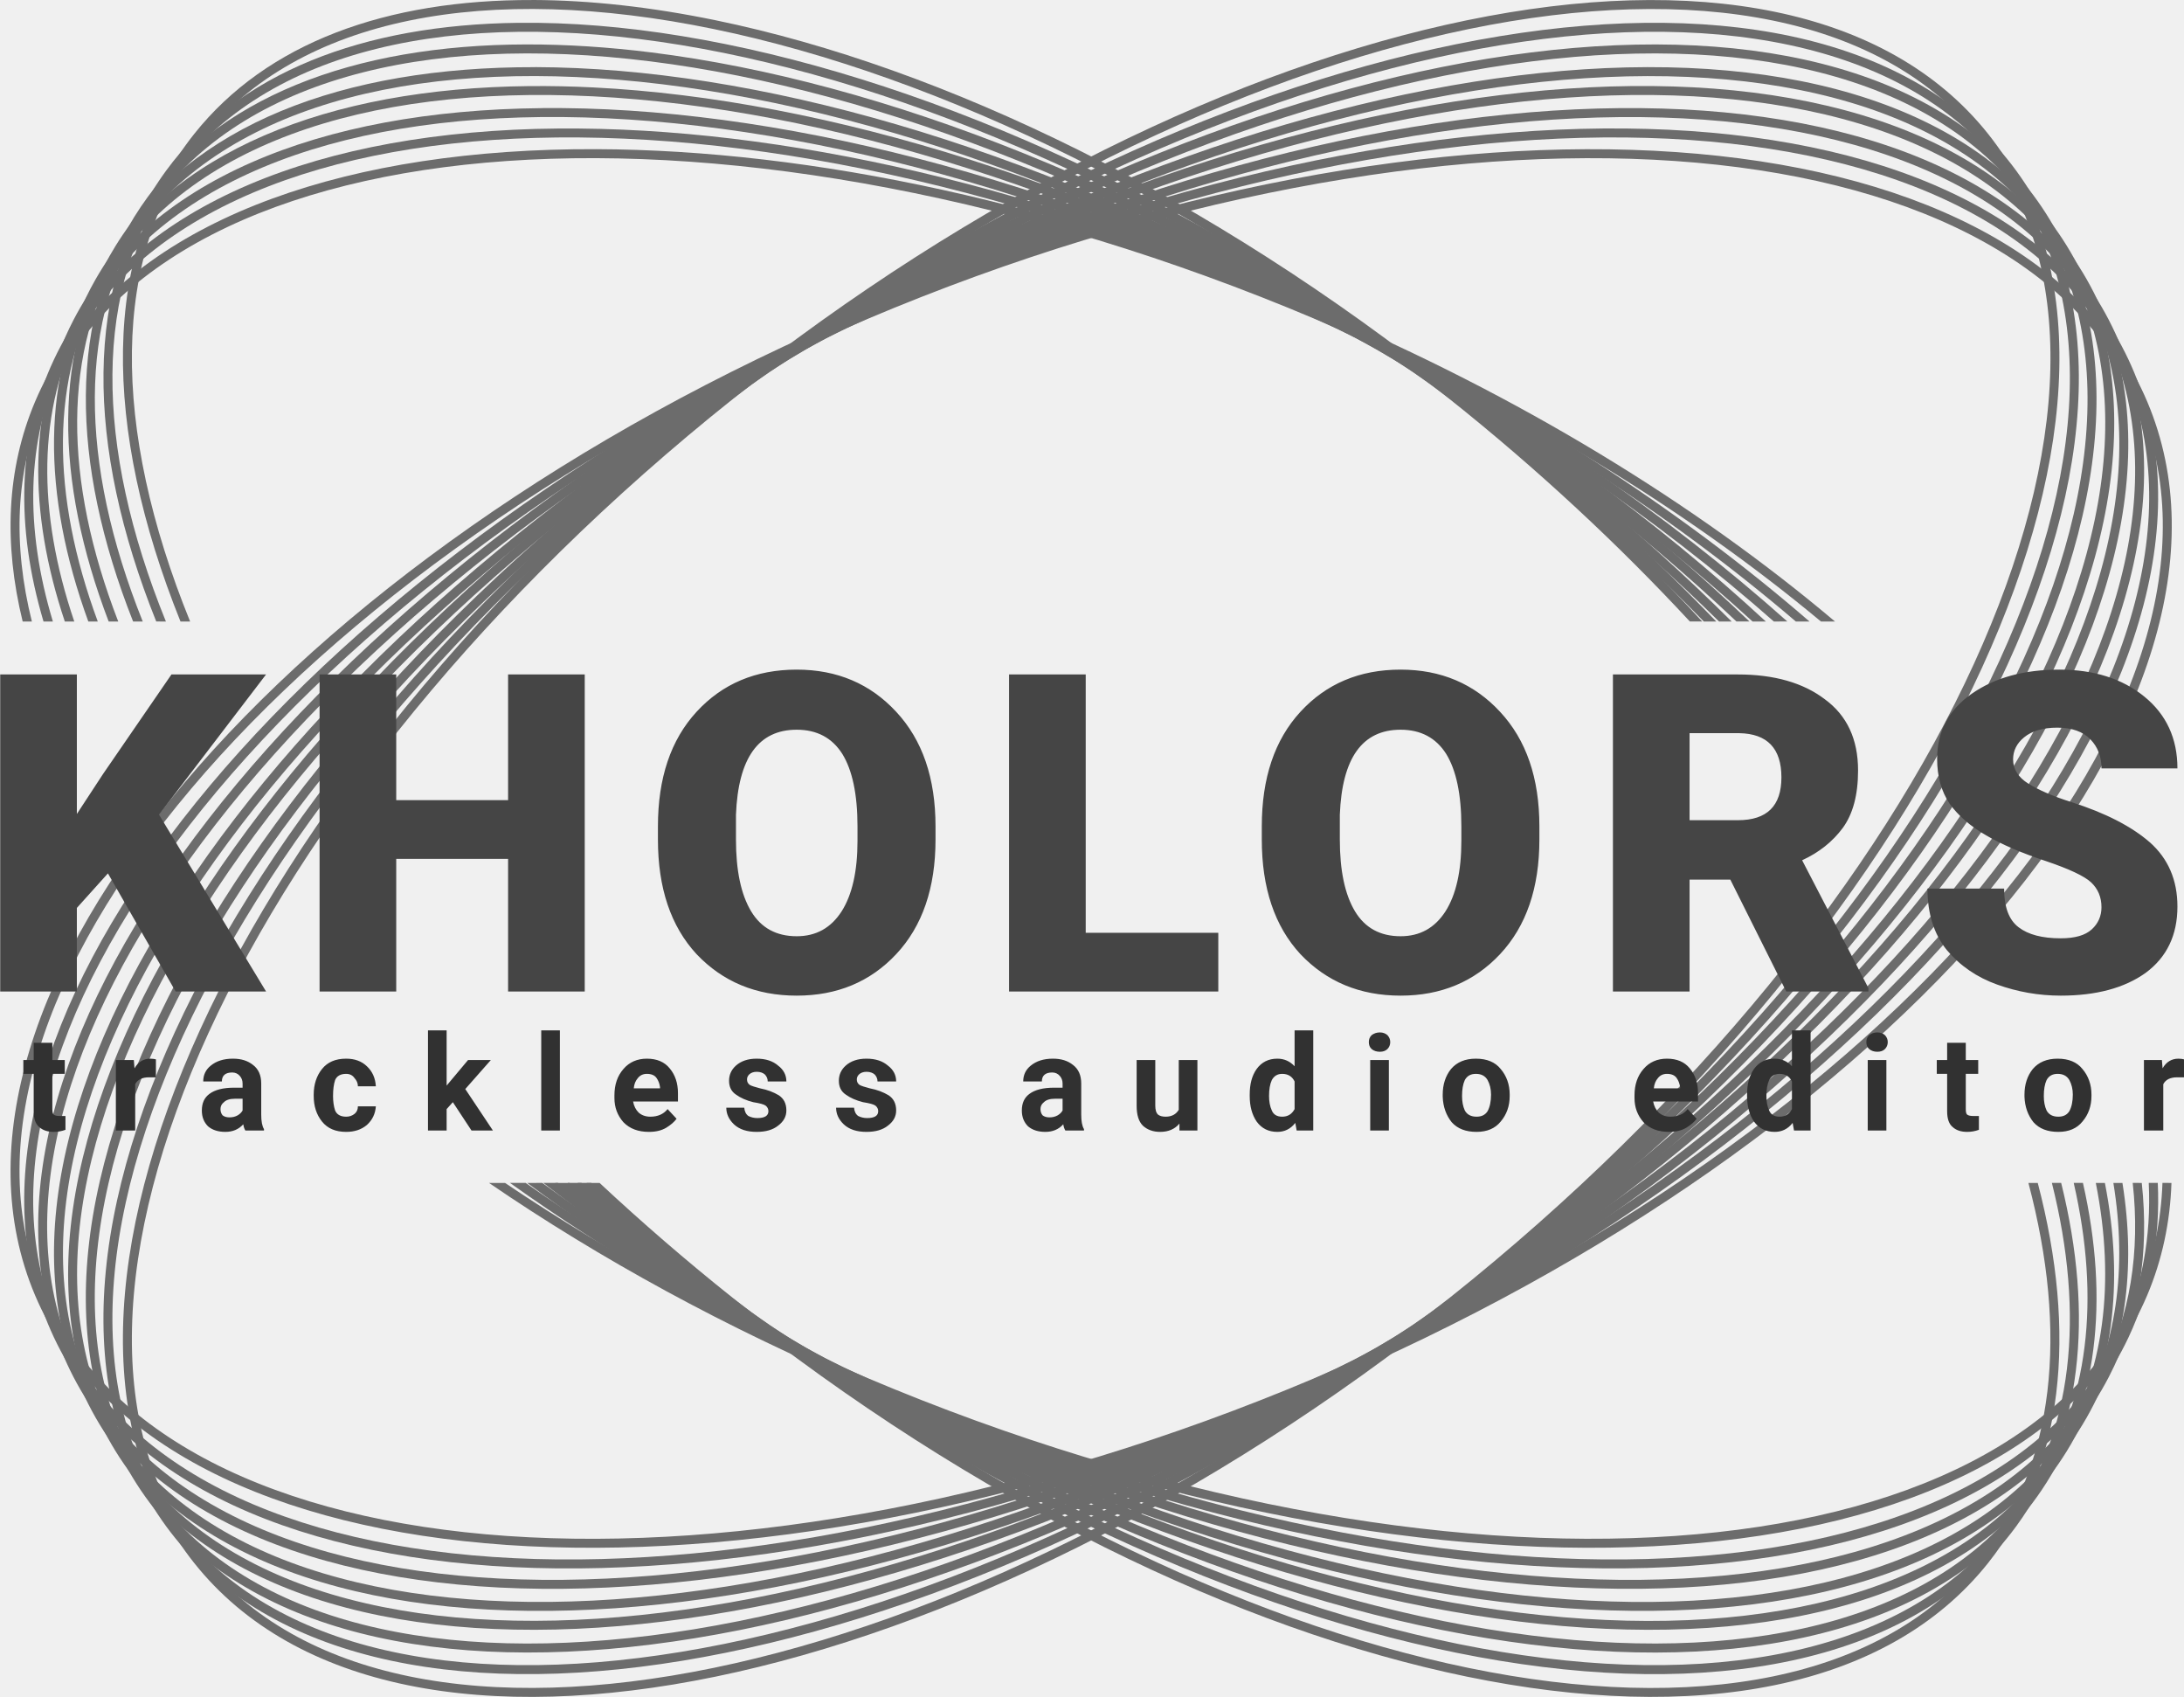
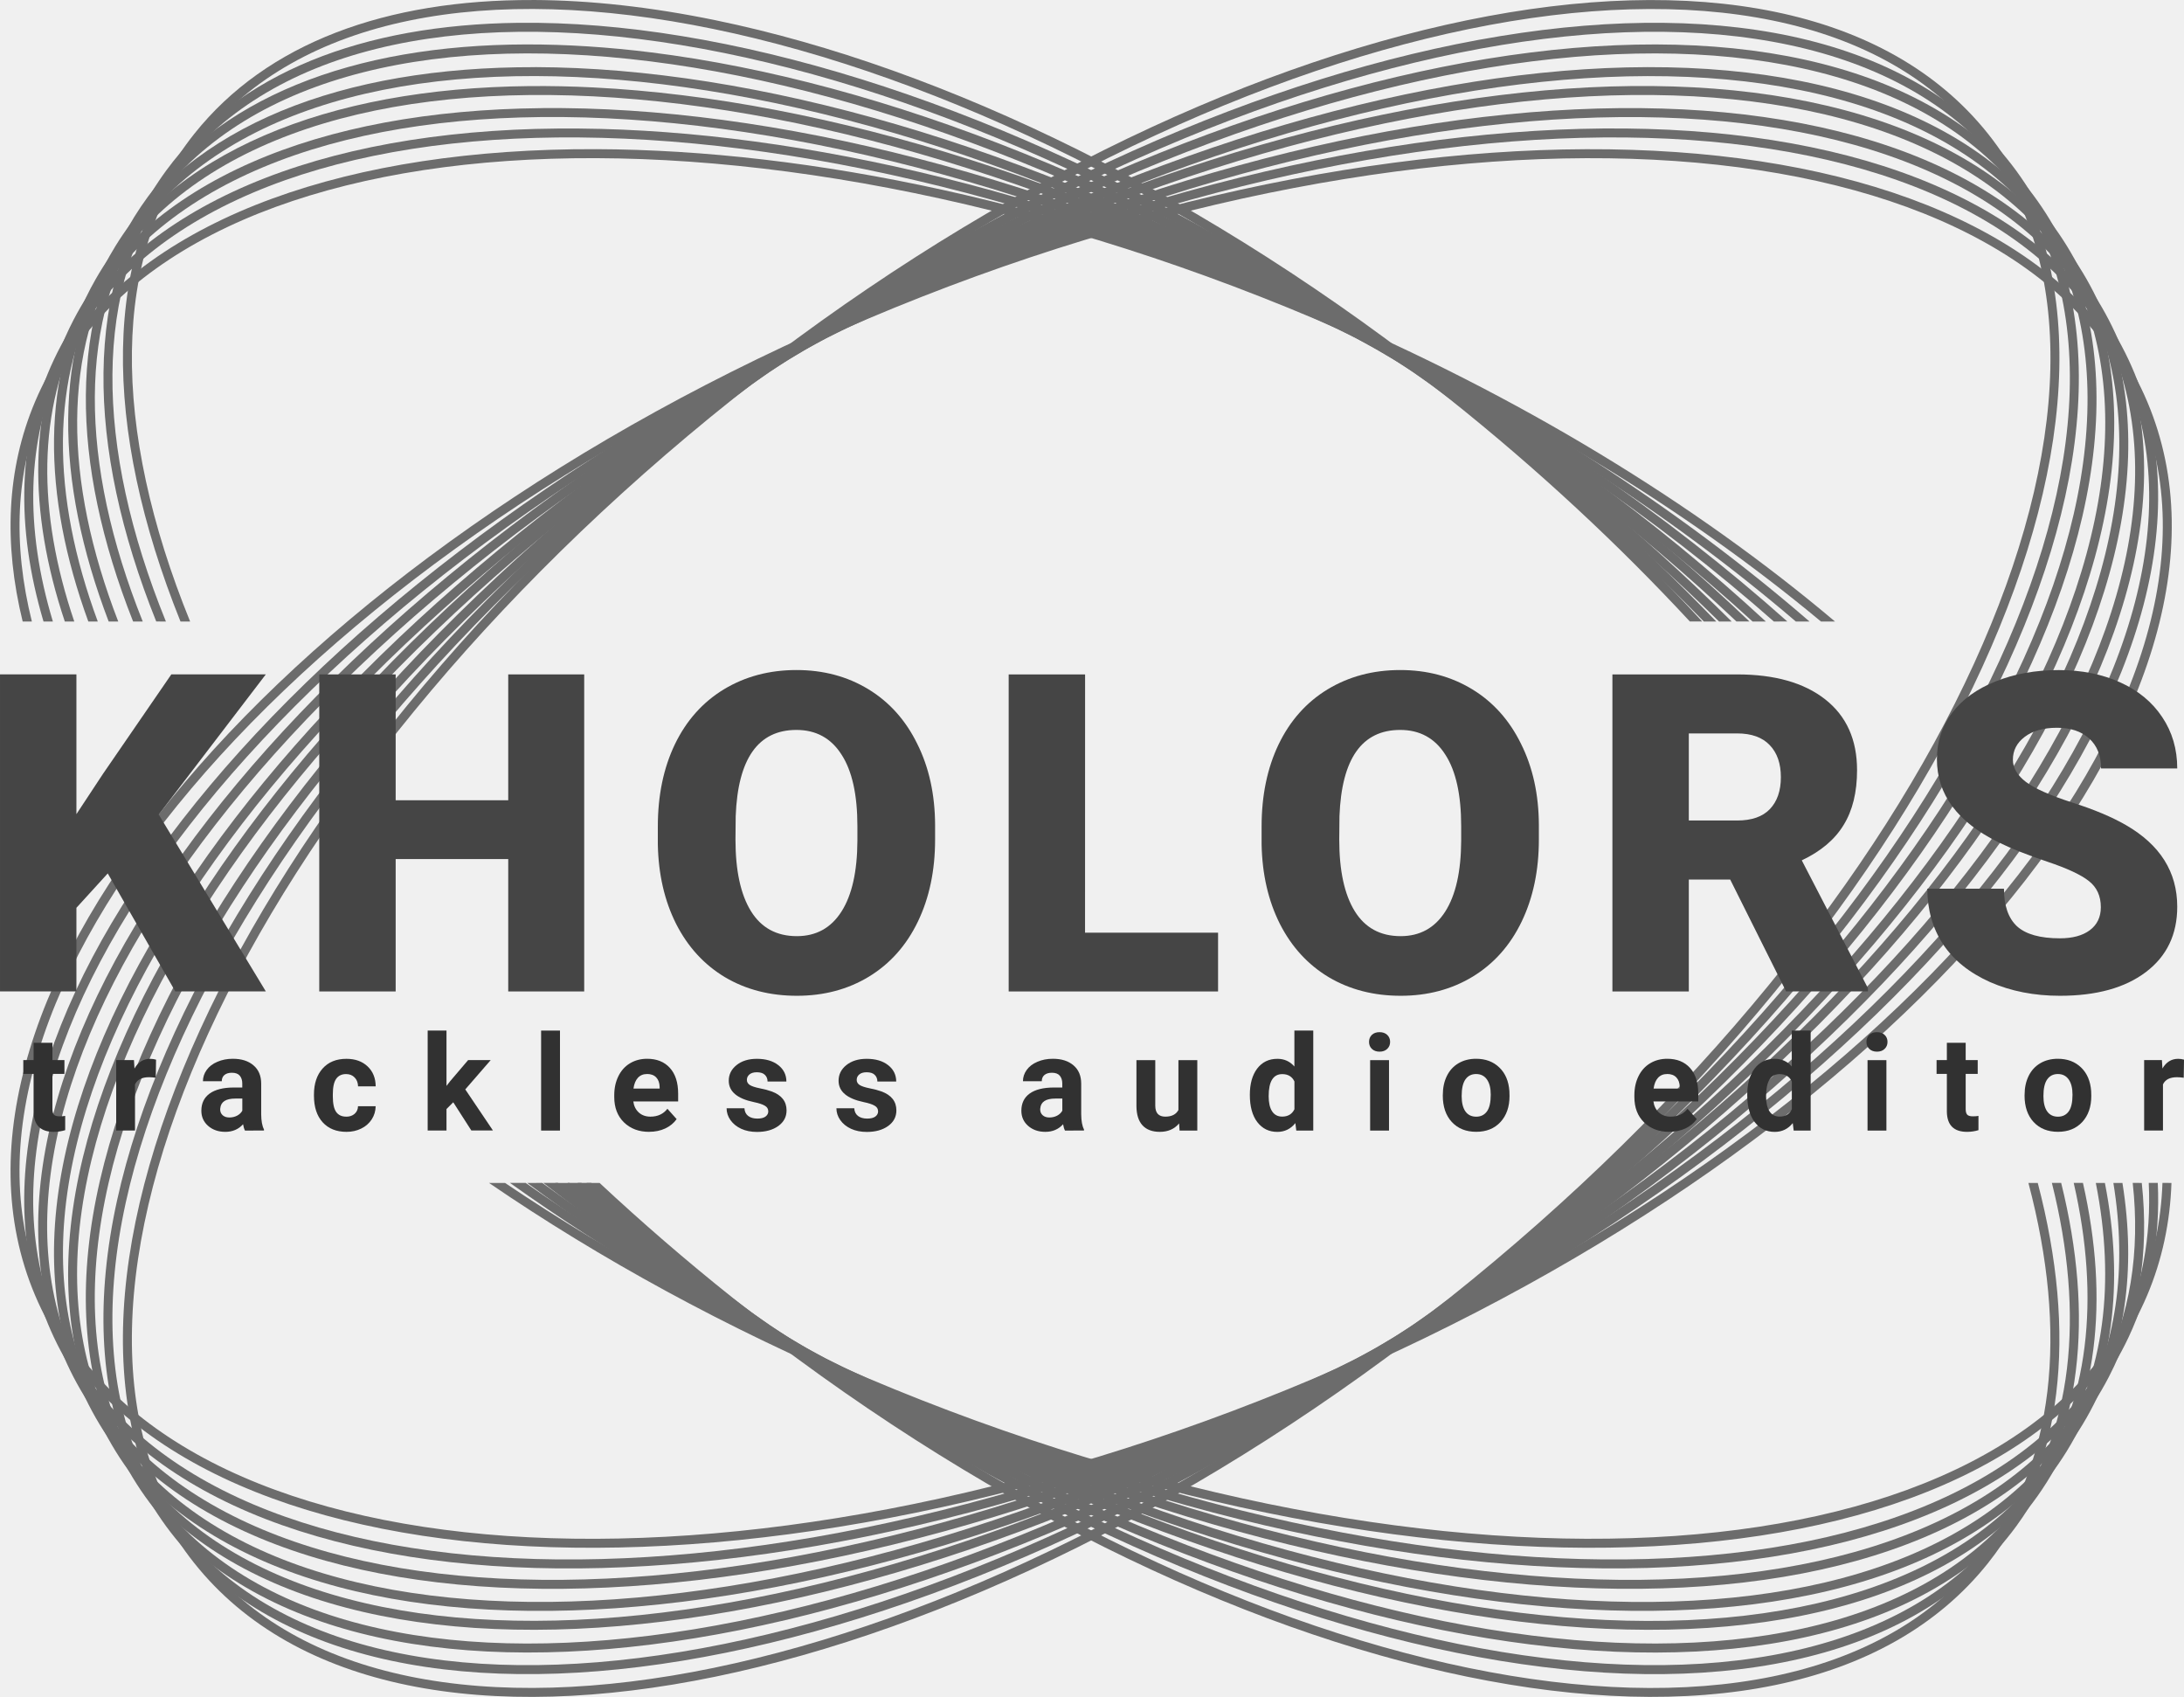
<svg xmlns="http://www.w3.org/2000/svg" width="49.419mm" height="38.386mm" viewBox="0 0 49.419 38.386" version="1.1" id="svg1301">
  <defs id="defs1298" />
  <g id="layer1" transform="translate(-31.13587,-115.3639)">
    <g style="font-style:normal;font-variant:normal;font-weight:normal;font-stretch:normal;font-size:1334.73px;line-height:1.25;font-family:Roboto;-inkscape-font-specification:'Roboto, Normal';font-variant-ligatures:normal;font-variant-caps:normal;font-variant-numeric:normal;font-variant-east-asian:normal;letter-spacing:274.771px;fill:#ffffff;fill-opacity:1;stroke:none;stroke-width:33.368" id="text3811-7-4-8-8" aria-label="LUNISENS" transform="matrix(0.00622654,0,0,0.00622654,-27.95974,203.9442)" />
    <ellipse style="fill:none;fill-opacity:1;stroke:#6c6c6c;stroke-width:0.203;stroke-dasharray:none;stroke-dashoffset:0.103;stroke-opacity:1" id="path56741" cx="145.516" cy="6.879" rx="13.106" ry="25.845" transform="rotate(64.76021)" />
    <path id="ellipse66956" style="color:#000000;fill:#6c6c6c;stroke-dashoffset:0.103;-inkscape-stroke:none" d="m 88.113,90.454 c 0.142,-0.307 0.287,-0.607 0.435,-0.901 2.381,-4.696 5.684,-7.625 9.357,-7.625 1.954,10e-7 3.804,0.829 5.466,2.313 l -0.09,0.192 c -1.642,-1.48 -3.463,-2.303 -5.375,-2.303 -3.565,0 -6.815,2.857 -9.178,7.516 -2.362,4.658 -3.826,11.106 -3.826,18.229 0,4.428 0.566,8.594 1.562,12.233 l -0.132,0.279 c -1.041,-3.711 -1.633,-7.974 -1.633,-12.512 0,-6.704 1.291,-12.813 3.414,-17.42 z m 22.245,8.749 c 0.489,2.712 0.757,5.629 0.757,8.671 0,7.151 -1.47,13.624 -3.852,18.32 -2.381,4.696 -5.684,7.627 -9.358,7.627 -1.195,0 -2.35,-0.311 -3.447,-0.891 l 0.087,-0.185 c 1.074,0.569 2.2,0.873 3.36,0.873 3.565,0 6.815,-2.857 9.178,-7.516 2.362,-4.658 3.828,-11.106 3.828,-18.229 0,-2.924 -0.251,-5.73 -0.705,-8.35 z" transform="matrix(-0.4264076,0.9045311,0.9045311,0.4264076,0,0)" />
    <ellipse style="fill:none;fill-opacity:1;stroke:#6c6c6c;stroke-width:0.203;stroke-dasharray:none;stroke-dashoffset:0.103;stroke-opacity:1" id="ellipse57834" cx="145.676" cy="0.987" rx="13.106" ry="25.845" transform="rotate(67.07892)" />
    <path id="path24988" style="color:#000000;fill:#6c6c6c;stroke-dashoffset:0.103;-inkscape-stroke:none" d="m 91.983,87.346 c 0.268,-0.64 0.551,-1.255 0.849,-1.842 2.381,-4.696 5.686,-7.627 9.36,-7.627 1.654,10e-7 3.233,0.596 4.687,1.679 l -0.081,0.192 c -1.435,-1.078 -2.987,-1.668 -4.606,-1.668 -3.565,-10e-7 -6.815,2.855 -9.178,7.514 -2.362,4.658 -3.828,11.107 -3.828,18.23 0,4.83 0.675,9.349 1.845,13.211 l -0.124,0.292 c -1.221,-3.934 -1.925,-8.556 -1.925,-13.503 -10e-7,-6.257 1.124,-11.996 3.001,-16.478 z m 22.483,6.875 c 0.602,2.97 0.933,6.21 0.933,9.603 0,7.151 -1.468,13.625 -3.85,18.32 -2.381,4.696 -5.684,7.625 -9.357,7.625 -0.874,0 -1.728,-0.168 -2.553,-0.484 l 0.079,-0.188 c 0.802,0.307 1.629,0.469 2.474,0.469 3.565,-1e-5 6.813,-2.855 9.176,-7.514 2.362,-4.658 3.828,-11.105 3.828,-18.228 0,-3.268 -0.309,-6.392 -0.871,-9.269 z" transform="matrix(-0.3894629,0.9210422,0.9210422,0.3894629,0,0)" />
    <ellipse style="fill:none;fill-opacity:1;stroke:#6c6c6c;stroke-width:0.203;stroke-dasharray:none;stroke-dashoffset:0.103;stroke-opacity:1" id="ellipse57836" cx="144.522" cy="18.32" rx="13.106" ry="25.845" transform="rotate(60.24265)" />
    <path id="ellipse66960" style="color:#000000;fill:#6c6c6c;stroke-dashoffset:0.103;-inkscape-stroke:none" d="m 80.442,95.656 c 2.31,-3.946 5.335,-6.354 8.664,-6.354 2.498,0 4.824,1.357 6.806,3.7 l -0.106,0.186 c -1.962,-2.342 -4.257,-3.684 -6.699,-3.684 -3.565,0 -6.815,2.858 -9.178,7.516 -2.362,4.658 -3.826,11.106 -3.826,18.229 10e-7,3.72 0.4,7.254 1.118,10.446 l -0.149,0.261 c -0.753,-3.265 -1.172,-6.89 -1.172,-10.708 0,-7.151 1.469,-13.625 3.85,-18.32 0.223,-0.44 0.454,-0.865 0.693,-1.273 z m 21.385,12.585 c 0.317,2.229 0.488,4.58 0.488,7.008 0,7.151 -1.471,13.625 -3.852,18.321 -2.381,4.696 -5.684,7.625 -9.357,7.625 -1.779,0 -3.471,-0.69 -5.014,-1.932 l 0.102,-0.178 c 1.519,1.23 3.178,1.908 4.912,1.908 3.565,0 6.816,-2.857 9.178,-7.516 2.362,-4.658 3.828,-11.106 3.828,-18.229 0,-2.325 -0.157,-4.577 -0.45,-6.719 z" transform="matrix(-0.4963278,0.8681352,0.8681352,0.4963278,0,0)" />
    <ellipse style="fill:none;fill-opacity:1;stroke:#6c6c6c;stroke-width:0.203;stroke-dasharray:none;stroke-dashoffset:0.103;stroke-opacity:1" id="ellipse57838" cx="145.145" cy="12.458" rx="13.106" ry="25.845" transform="rotate(62.56137)" />
    <path id="ellipse66962" style="color:#000000;fill:#6c6c6c;stroke-dashoffset:0.103;-inkscape-stroke:none" d="m 84.564,92.794 c 2.362,-4.441 5.573,-7.19 9.131,-7.19 2.226,10e-7 4.315,1.077 6.146,2.969 l -0.099,0.19 c -1.812,-1.889 -3.87,-2.955 -6.047,-2.955 -3.565,0 -6.816,2.855 -9.178,7.513 -2.362,4.658 -3.826,11.107 -3.826,18.23 0,4.071 0.479,7.921 1.33,11.343 l -0.141,0.271 c -0.891,-3.495 -1.393,-7.439 -1.393,-11.614 0,-7.151 1.469,-13.627 3.85,-18.322 0.074,-0.147 0.15,-0.292 0.226,-0.435 z m 21.727,10.917 c 0.398,2.474 0.614,5.108 0.614,7.84 0,7.151 -1.47,13.625 -3.852,18.32 -2.381,4.696 -5.684,7.625 -9.357,7.625 -1.486,0 -2.911,-0.479 -4.24,-1.361 l 0.094,-0.182 c 1.304,0.87 2.699,1.34 4.145,1.34 3.565,0 6.815,-2.855 9.178,-7.514 2.362,-4.658 3.828,-11.106 3.828,-18.229 0,-2.622 -0.199,-5.152 -0.568,-7.536 z" transform="matrix(-0.4607983,0.8875049,0.8875049,0.4607983,0,0)" />
    <ellipse style="fill:none;fill-opacity:1;stroke:#6c6c6c;stroke-width:0.203;stroke-dasharray:none;stroke-dashoffset:0.103;stroke-opacity:1" id="ellipse57840" cx="142.76" cy="29.017" rx="13.106" ry="25.845" transform="rotate(55.97777)" />
    <path id="ellipse66964" style="color:#000000;fill:#6c6c6c;stroke-dashoffset:0.103;-inkscape-stroke:none" d="m 72.363,100.789 c 2.2,-3.244 4.942,-5.177 7.926,-5.177 2.962,0 5.683,1.905 7.874,5.105 l -0.122,0.181 c -2.172,-3.201 -4.857,-5.083 -7.752,-5.083 -3.565,0 -6.816,2.855 -9.178,7.514 -2.362,4.658 -3.828,11.106 -3.828,18.229 0,3.13 0.283,6.128 0.801,8.903 l -0.16,0.237 c -0.544,-2.844 -0.844,-5.923 -0.844,-9.14 0,-7.151 1.468,-13.625 3.849,-18.32 0.446,-0.88 0.926,-1.699 1.433,-2.447 z m 20.824,15.183 c 0.201,1.799 0.309,3.667 0.309,5.585 0,7.151 -1.468,13.627 -3.849,18.322 -2.381,4.696 -5.685,7.625 -9.358,7.625 -2.282,0 -4.422,-1.131 -6.287,-3.114 l 0.117,-0.173 c 1.841,1.97 3.944,3.083 6.17,3.083 3.565,0 6.814,-2.855 9.176,-7.514 2.362,-4.658 3.828,-11.108 3.828,-18.231 0,-1.826 -0.098,-3.607 -0.281,-5.326 z" transform="matrix(-0.5595145,0.8288205,0.8288205,0.5595145,0,0)" />
    <ellipse style="fill:none;fill-opacity:1;stroke:#6c6c6c;stroke-width:0.203;stroke-dasharray:none;stroke-dashoffset:0.103;stroke-opacity:1" id="ellipse57842" cx="143.817" cy="23.217" rx="13.106" ry="25.845" transform="rotate(58.29648)" />
    <path id="ellipse66966" style="color:#000000;fill:#6c6c6c;stroke-dashoffset:0.103;-inkscape-stroke:none" d="m 76.718,98.213 c 2.278,-3.706 5.209,-5.949 8.423,-5.949 2.715,0 5.227,1.602 7.315,4.333 l -0.114,0.184 c -2.069,-2.731 -4.548,-4.314 -7.202,-4.314 -3.565,0 -6.815,2.855 -9.178,7.513 -2.362,4.658 -3.828,11.106 -3.828,18.229 0,3.442 0.345,6.723 0.965,9.724 l -0.155,0.251 c -0.651,-3.071 -1.011,-6.441 -1.011,-9.976 -10e-7,-7.151 1.468,-13.625 3.849,-18.32 0.298,-0.587 0.61,-1.146 0.935,-1.676 z m 21.232,13.656 c 0.259,2.029 0.398,4.153 0.398,6.34 -10e-7,7.151 -1.468,13.625 -3.849,18.32 -2.381,4.696 -5.684,7.627 -9.357,7.627 -2.015,0 -3.918,-0.884 -5.619,-2.455 l 0.108,-0.175 c 1.677,1.558 3.546,2.427 5.511,2.427 3.565,1e-5 6.815,-2.855 9.178,-7.513 2.362,-4.658 3.828,-11.108 3.828,-18.231 0,-2.09 -0.13,-4.119 -0.368,-6.064 z" transform="matrix(-0.5255239,0.8507788,0.8507788,0.5255239,0,0)" />
    <ellipse style="fill:none;fill-opacity:1;stroke:#6c6c6c;stroke-width:0.203;stroke-dasharray:none;stroke-dashoffset:0.103;stroke-opacity:1" id="ellipse57844" cx="140.031" cy="40.171" rx="13.106" ry="25.845" transform="rotate(51.46022)" />
    <path id="ellipse66968" style="color:#000000;fill:#6c6c6c;stroke-dashoffset:0.103;-inkscape-stroke:none" d="m 63.322,105.665 c 2.053,-2.595 4.503,-4.108 7.143,-4.108 3.406,0 6.493,2.52 8.823,6.63 l -0.136,0.17 c -2.312,-4.113 -5.362,-6.597 -8.687,-6.597 -3.565,0 -6.816,2.855 -9.178,7.513 -2.362,4.658 -3.828,11.107 -3.828,18.23 0,2.572 0.194,5.054 0.549,7.397 l -0.174,0.219 c -0.375,-2.409 -0.578,-4.965 -0.578,-7.616 10e-7,-7.151 1.468,-13.627 3.85,-18.322 0.67,-1.321 1.413,-2.502 2.216,-3.517 z m 20.174,17.622 c 0.114,1.373 0.176,2.781 0.176,4.217 10e-7,7.151 -1.468,13.625 -3.85,18.32 -2.381,4.696 -5.684,7.625 -9.357,7.625 -2.763,0 -5.318,-1.658 -7.428,-4.478 l 0.132,-0.165 c 2.087,2.808 4.602,4.441 7.296,4.441 3.565,0 6.815,-2.855 9.178,-7.514 2.362,-4.658 3.826,-11.105 3.826,-18.228 0,-1.356 -0.054,-2.688 -0.156,-3.988 z" transform="matrix(-0.6230579,0.7821757,0.7821757,0.6230579,0,0)" />
    <ellipse style="fill:none;fill-opacity:1;stroke:#6c6c6c;stroke-width:0.203;stroke-dasharray:none;stroke-dashoffset:0.103;stroke-opacity:1" id="ellipse57846" cx="141.541" cy="34.473" rx="13.106" ry="25.845" transform="rotate(53.77893)" />
    <path id="ellipse66970" style="color:#000000;fill:#6c6c6c;stroke-dashoffset:0.103;-inkscape-stroke:none" d="m 68.157,103.054 c 2.106,-2.805 4.652,-4.453 7.407,-4.453 3.184,0 6.091,2.202 8.36,5.846 l -0.129,0.177 c -2.25,-3.647 -5.12,-5.82 -8.23,-5.82 -3.565,0 -6.813,2.855 -9.176,7.514 -2.362,4.658 -3.828,11.107 -3.828,18.23 0,2.85 0.238,5.588 0.671,8.15 l -0.167,0.228 c -0.456,-2.629 -0.707,-5.445 -0.707,-8.379 -10e-7,-7.151 1.469,-13.627 3.85,-18.322 0.595,-1.174 1.248,-2.237 1.95,-3.172 z m 20.378,16.59 c 0.154,1.589 0.238,3.227 0.238,4.905 0,7.151 -1.468,13.625 -3.85,18.321 -2.381,4.696 -5.686,7.625 -9.359,7.625 -2.523,0 -4.871,-1.382 -6.865,-3.769 l 0.124,-0.17 c 1.972,2.374 4.281,3.735 6.741,3.735 3.565,0 6.815,-2.855 9.178,-7.514 2.362,-4.658 3.828,-11.106 3.828,-18.229 10e-7,-1.591 -0.077,-3.145 -0.217,-4.657 z" transform="matrix(-0.5909024,0.8067431,0.8067431,0.5909024,0,0)" />
-     <text id="text56320" y="137.792" x="30.594" style="font-style:normal;font-variant:normal;font-weight:300;font-stretch:normal;font-size:10.088px;line-height:1.25;font-family:Roboto;-inkscape-font-specification:'Roboto, Light';font-variant-ligatures:normal;font-variant-caps:normal;font-variant-numeric:normal;font-variant-east-asian:normal;letter-spacing:0.773px;fill:#454545;fill-opacity:1;stroke:none;stroke-width:0.252" xml:space="preserve">
-       <tspan style="font-style:normal;font-variant:normal;font-weight:900;font-stretch:normal;font-size:10.088px;font-family:Roboto;-inkscape-font-specification:'Roboto, Heavy';font-variant-ligatures:normal;font-variant-caps:normal;font-variant-numeric:normal;font-variant-east-asian:normal;fill:#454545;fill-opacity:1;stroke-width:0.252" y="137.792" x="30.594" id="tspan56318">KHOLORS</tspan>
-     </text>
-     <text id="text56324" y="140.939" x="31.649" style="font-style:normal;font-variant:normal;font-weight:bold;font-stretch:normal;font-size:3.016px;line-height:1.25;font-family:Roboto;-inkscape-font-specification:'Roboto, Bold';font-variant-ligatures:normal;font-variant-caps:normal;font-variant-numeric:normal;font-variant-east-asian:normal;letter-spacing:0.934px;fill:#313131;fill-opacity:1;stroke:none;stroke-width:0.075" xml:space="preserve">
-       <tspan style="font-style:normal;font-variant:normal;font-weight:bold;font-stretch:normal;font-size:3.016px;font-family:Roboto;-inkscape-font-specification:'Roboto, Bold';font-variant-ligatures:normal;font-variant-caps:normal;font-variant-numeric:normal;font-variant-east-asian:normal;fill:#313131;fill-opacity:1;stroke-width:0.075" y="140.939" x="31.649" id="tspan56322">trackless audio editor</tspan>
-     </text>
+     <g aria-label="KHOLORS" id="text56320" style="font-weight:300;font-size:10.088px;line-height:1.25;font-family:Roboto;-inkscape-font-specification:'Roboto, Light';letter-spacing:0.773px;fill:#454545;stroke-width:0.252">
+       <path d="m 33.574,135.122 -0.709,0.778 v 1.891 h -1.729 v -7.172 h 1.729 v 3.162 l 0.601,-0.911 1.547,-2.251 h 2.138 l -2.423,3.172 2.423,4 h -2.049 z" style="font-weight:900;-inkscape-font-specification:'Roboto, Heavy'" id="path308" />
+       <path d="m 44.355,137.792 h -1.719 v -2.995 h -2.547 v 2.995 h -1.729 v -7.172 h 1.729 v 2.847 h 2.547 v -2.847 h 1.719 z" style="font-weight:900;-inkscape-font-specification:'Roboto, Heavy'" id="path310" />
+       <path d="m 52.295,134.354 q 0,1.049 -0.389,1.857 -0.389,0.808 -1.108,1.246 -0.714,0.433 -1.63,0.433 -0.916,0 -1.625,-0.419 -0.709,-0.424 -1.108,-1.207 -0.394,-0.783 -0.414,-1.798 v -0.404 q 0,-1.054 0.384,-1.857 0.389,-0.808 1.108,-1.246 0.724,-0.438 1.645,-0.438 0.911,0 1.625,0.433 0.714,0.433 1.108,1.236 0.399,0.798 0.404,1.832 z m -1.758,-0.3 q 0,-1.069 -0.36,-1.621 -0.355,-0.557 -1.02,-0.557 -1.3,0 -1.374,1.951 l -0.005,0.527 q 0,1.054 0.35,1.621 0.35,0.566 1.039,0.566 0.655,0 1.01,-0.557 0.355,-0.557 0.36,-1.601 z" style="font-weight:900;-inkscape-font-specification:'Roboto, Heavy'" id="path312" />
+       <path d="m 55.688,136.462 h 3.01 v 1.33 h -4.738 v -7.172 h 1.729 z" style="font-weight:900;-inkscape-font-specification:'Roboto, Heavy'" id="path314" />
+       <path d="m 65.957,134.354 q 0,1.049 -0.389,1.857 -0.389,0.808 -1.108,1.246 -0.714,0.433 -1.63,0.433 -0.916,0 -1.625,-0.419 -0.709,-0.424 -1.108,-1.207 -0.394,-0.783 -0.414,-1.798 v -0.404 q 0,-1.054 0.384,-1.857 0.389,-0.808 1.108,-1.246 0.724,-0.438 1.645,-0.438 0.911,0 1.625,0.433 0.714,0.433 1.108,1.236 0.399,0.798 0.404,1.832 z m -1.758,-0.3 q 0,-1.069 -0.36,-1.621 -0.355,-0.557 -1.02,-0.557 -1.3,0 -1.374,1.951 l -0.005,0.527 q 0,1.054 0.35,1.621 0.35,0.566 1.039,0.566 0.655,0 1.01,-0.557 0.355,-0.557 0.36,-1.601 z" style="font-weight:900;-inkscape-font-specification:'Roboto, Heavy'" id="path316" />
+       <path d="m 70.286,135.26 h -0.936 v 2.532 h -1.729 v -7.172 h 2.822 q 1.276,0 1.995,0.566 0.719,0.566 0.719,1.601 0,0.749 -0.305,1.241 -0.3,0.493 -0.946,0.798 l 1.497,2.891 v 0.074 h -1.852 z m -0.936,-1.335 h 1.093 q 0.493,0 0.739,-0.256 0.251,-0.261 0.251,-0.724 0,-0.463 -0.251,-0.724 -0.251,-0.266 -0.739,-0.266 h -1.093 z" style="font-weight:900;-inkscape-font-specification:'Roboto, Heavy'" id="path318" />
+       <path d="m 78.673,135.885 q 0,-0.379 -0.271,-0.591 -0.266,-0.212 -0.941,-0.438 -0.675,-0.227 -1.103,-0.438 -1.394,-0.685 -1.394,-1.882 0,-0.596 0.345,-1.049 0.35,-0.458 0.985,-0.709 0.635,-0.256 1.428,-0.256 0.773,0 1.384,0.276 0.616,0.276 0.956,0.788 0.34,0.507 0.34,1.162 H 78.678 q 0,-0.438 -0.271,-0.68 -0.266,-0.241 -0.724,-0.241 -0.463,0 -0.734,0.207 -0.266,0.202 -0.266,0.517 0,0.276 0.296,0.502 0.296,0.222 1.039,0.463 0.744,0.236 1.222,0.512 1.162,0.67 1.162,1.847 0,0.941 -0.709,1.478 -0.709,0.537 -1.946,0.537 -0.872,0 -1.581,-0.31 -0.704,-0.315 -1.064,-0.857 -0.355,-0.547 -0.355,-1.256 h 1.734 q 0,0.576 0.296,0.852 0.3,0.271 0.97,0.271 0.429,0 0.675,-0.182 0.251,-0.187 0.251,-0.522 z" style="font-weight:900;-inkscape-font-specification:'Roboto, Heavy'" id="path320" />
+     </g>
+     <g aria-label="trackless audio editor" id="text56324" style="font-weight:bold;font-size:3.016px;line-height:1.25;font-family:Roboto;-inkscape-font-specification:'Roboto, Bold';letter-spacing:0.934px;fill:#313131;stroke-width:0.075">
+       <path d="m 32.322,138.953 v 0.392 h 0.272 v 0.312 h -0.272 v 0.795 q 0,0.088 0.034,0.127 0.034,0.038 0.13,0.038 0.071,0 0.125,-0.01 v 0.323 q -0.125,0.038 -0.258,0.038 -0.448,0 -0.457,-0.452 v -0.859 h -0.233 v -0.312 h 0.233 v -0.392 z" id="path323" />
+       <path d="m 34.661,139.744 q -0.087,-0.012 -0.153,-0.012 -0.242,0 -0.317,0.163 v 1.043 h -0.426 v -1.593 h 0.402 l 0.012,0.19 q 0.128,-0.219 0.355,-0.219 0.071,0 0.133,0.019 z" id="path325" />
+       <path d="m 36.679,140.939 q -0.029,-0.057 -0.043,-0.143 -0.155,0.172 -0.402,0.172 -0.234,0 -0.389,-0.135 -0.153,-0.135 -0.153,-0.342 0,-0.253 0.187,-0.389 0.188,-0.135 0.543,-0.137 h 0.196 v -0.091 q 0,-0.11 -0.057,-0.177 -0.056,-0.066 -0.178,-0.066 -0.108,0 -0.169,0.051 -0.06,0.051 -0.06,0.141 h -0.426 q 0,-0.138 0.085,-0.256 0.085,-0.118 0.242,-0.184 0.156,-0.068 0.35,-0.068 0.295,0 0.467,0.149 0.174,0.147 0.174,0.415 v 0.691 q 0.002,0.227 0.063,0.343 v 0.025 z m -0.352,-0.296 q 0.094,0 0.174,-0.041 0.08,-0.043 0.118,-0.113 v -0.274 h -0.159 q -0.32,0 -0.34,0.221 l -0.002,0.025 q 0,0.08 0.056,0.131 0.056,0.051 0.153,0.051 z" id="path327" />
+       <path d="m 38.969,140.625 q 0.118,0 0.191,-0.065 0.074,-0.065 0.077,-0.172 h 0.399 q -0.002,0.162 -0.088,0.297 -0.087,0.134 -0.239,0.209 -0.15,0.074 -0.333,0.074 -0.342,0 -0.539,-0.216 -0.197,-0.218 -0.197,-0.601 v -0.028 q 0,-0.368 0.196,-0.588 0.196,-0.219 0.538,-0.219 0.299,0 0.479,0.171 0.181,0.169 0.184,0.452 h -0.399 q -0.003,-0.124 -0.077,-0.2 -0.074,-0.078 -0.194,-0.078 -0.149,0 -0.225,0.109 -0.075,0.107 -0.075,0.35 v 0.044 q 0,0.246 0.075,0.353 0.075,0.107 0.228,0.107 z" id="path329" />
+       <path d="m 41.392,140.299 -0.153,0.153 v 0.486 h -0.426 v -2.262 h 0.426 v 1.253 l 0.082,-0.106 0.408,-0.479 h 0.511 l -0.576,0.664 0.626,0.929 h -0.489 z" id="path331" />
+       <path d="m 43.807,140.939 h -0.427 v -2.262 h 0.427 z" id="path333" />
+       <path d="m 45.825,140.968 q -0.35,0 -0.571,-0.215 -0.219,-0.215 -0.219,-0.573 v -0.041 q 0,-0.24 0.093,-0.429 0.093,-0.19 0.262,-0.292 0.171,-0.103 0.389,-0.103 0.327,0 0.514,0.206 0.188,0.206 0.188,0.585 v 0.174 H 45.466 q 0.021,0.156 0.124,0.25 0.105,0.094 0.264,0.094 0.246,0 0.384,-0.178 l 0.209,0.234 q -0.096,0.135 -0.259,0.212 -0.163,0.075 -0.362,0.075 z m -0.049,-1.308 q -0.127,0 -0.206,0.085 -0.078,0.085 -0.1,0.244 h 0.592 v -0.034 q -0.003,-0.141 -0.077,-0.218 -0.074,-0.078 -0.209,-0.078 z" id="path335" />
+       <path d="m 48.519,140.498 q 0,-0.078 -0.078,-0.122 -0.077,-0.046 -0.247,-0.081 -0.568,-0.119 -0.568,-0.483 0,-0.212 0.175,-0.353 0.177,-0.143 0.461,-0.143 0.303,0 0.485,0.143 0.183,0.143 0.183,0.371 h -0.426 q 0,-0.091 -0.059,-0.15 -0.059,-0.06 -0.184,-0.06 -0.108,0 -0.166,0.049 -0.059,0.049 -0.059,0.124 0,0.071 0.066,0.115 0.068,0.043 0.227,0.075 0.159,0.031 0.268,0.071 0.337,0.124 0.337,0.429 0,0.218 -0.187,0.353 -0.187,0.134 -0.483,0.134 -0.2,0 -0.356,-0.071 -0.155,-0.072 -0.243,-0.196 -0.088,-0.125 -0.088,-0.269 h 0.404 q 0.006,0.113 0.084,0.174 0.078,0.06 0.209,0.06 0.122,0 0.184,-0.046 0.063,-0.047 0.063,-0.122 z" id="path337" />
+       <path d="m 51.004,140.498 q 0,-0.078 -0.078,-0.122 -0.077,-0.046 -0.247,-0.081 -0.568,-0.119 -0.568,-0.483 0,-0.212 0.175,-0.353 0.177,-0.143 0.461,-0.143 0.303,0 0.485,0.143 0.183,0.143 0.183,0.371 h -0.426 q 0,-0.091 -0.059,-0.15 -0.059,-0.06 -0.184,-0.06 -0.108,0 -0.166,0.049 -0.059,0.049 -0.059,0.124 0,0.071 0.066,0.115 0.068,0.043 0.227,0.075 0.159,0.031 0.268,0.071 0.337,0.124 0.337,0.429 0,0.218 -0.187,0.353 -0.187,0.134 -0.483,0.134 -0.2,0 -0.356,-0.071 -0.155,-0.072 -0.243,-0.196 -0.088,-0.125 -0.088,-0.269 h 0.404 q 0.006,0.113 0.084,0.174 0.078,0.06 0.209,0.06 0.122,0 0.184,-0.046 0.063,-0.047 0.063,-0.122 z" id="path339" />
+       <path d="m 55.234,140.939 q -0.029,-0.057 -0.043,-0.143 -0.155,0.172 -0.402,0.172 -0.234,0 -0.389,-0.135 -0.153,-0.135 -0.153,-0.342 0,-0.253 0.187,-0.389 0.188,-0.135 0.543,-0.137 h 0.196 v -0.091 q 0,-0.11 -0.057,-0.177 -0.056,-0.066 -0.178,-0.066 -0.108,0 -0.169,0.051 -0.06,0.051 -0.06,0.141 h -0.426 q 0,-0.138 0.085,-0.256 0.085,-0.118 0.242,-0.184 0.156,-0.068 0.35,-0.068 0.295,0 0.467,0.149 0.174,0.147 0.174,0.415 v 0.691 q 0.002,0.227 0.063,0.343 v 0.025 z m -0.352,-0.296 q 0.094,0 0.174,-0.041 0.08,-0.043 0.118,-0.113 v -0.274 h -0.159 q -0.32,0 -0.34,0.221 l -0.002,0.025 q 0,0.08 0.056,0.131 0.056,0.051 0.153,0.051 z" id="path341" />
+       <path d="m 57.816,140.777 q -0.158,0.191 -0.436,0.191 -0.256,0 -0.392,-0.147 -0.134,-0.147 -0.137,-0.431 v -1.044 h 0.426 v 1.029 q 0,0.249 0.227,0.249 0.216,0 0.297,-0.15 v -1.128 h 0.427 v 1.593 h -0.401 z" id="path343" />
+       <path d="m 59.417,140.13 q 0,-0.373 0.166,-0.593 0.168,-0.221 0.458,-0.221 0.233,0 0.384,0.174 v -0.813 h 0.427 v 2.262 h -0.384 l -0.021,-0.169 q -0.159,0.199 -0.409,0.199 -0.281,0 -0.452,-0.221 -0.169,-0.222 -0.169,-0.617 z m 0.426,0.031 q 0,0.224 0.078,0.343 0.078,0.119 0.227,0.119 0.197,0 0.278,-0.166 v -0.629 q -0.08,-0.166 -0.275,-0.166 -0.308,0 -0.308,0.499 z" id="path345" />
+       <path d="m 62.566,140.939 h -0.427 v -1.593 h 0.427 z m -0.452,-2.006 q 0,-0.096 0.063,-0.158 0.065,-0.062 0.175,-0.062 0.109,0 0.174,0.062 0.065,0.062 0.065,0.158 0,0.097 -0.066,0.159 -0.065,0.062 -0.172,0.062 -0.108,0 -0.174,-0.062 -0.065,-0.062 -0.065,-0.159 z" id="path347" />
+       <path d="m 63.784,140.127 q 0,-0.237 0.091,-0.423 0.091,-0.186 0.262,-0.287 0.172,-0.102 0.399,-0.102 0.323,0 0.526,0.197 0.205,0.197 0.228,0.536 l 0.003,0.109 q 0,0.367 -0.205,0.589 -0.205,0.221 -0.549,0.221 -0.345,0 -0.551,-0.221 -0.205,-0.221 -0.205,-0.601 z m 0.426,0.031 q 0,0.227 0.085,0.348 0.085,0.119 0.244,0.119 0.155,0 0.242,-0.118 0.087,-0.119 0.087,-0.38 0,-0.222 -0.087,-0.345 -0.087,-0.122 -0.244,-0.122 -0.156,0 -0.242,0.122 -0.085,0.121 -0.085,0.376 z" id="path349" />
+       <path d="m 68.908,140.968 q -0.35,0 -0.571,-0.215 -0.219,-0.215 -0.219,-0.573 v -0.041 q 0,-0.24 0.093,-0.429 0.093,-0.19 0.262,-0.292 0.171,-0.103 0.389,-0.103 0.327,0 0.514,0.206 0.188,0.206 0.188,0.585 v 0.174 h -1.015 q 0.021,0.156 0.124,0.25 0.105,0.094 0.264,0.094 0.246,0 0.384,-0.178 l 0.209,0.234 q -0.096,0.135 -0.259,0.212 -0.163,0.075 -0.362,0.075 z m -0.049,-1.308 q -0.127,0 -0.206,0.085 -0.078,0.085 -0.1,0.244 h 0.592 v -0.034 q -0.003,-0.141 -0.077,-0.218 -0.074,-0.078 -0.209,-0.078 z" id="path351" />
+       <path d="m 70.672,140.13 q 0,-0.373 0.166,-0.593 0.168,-0.221 0.458,-0.221 0.233,0 0.384,0.174 v -0.813 h 0.427 v 2.262 h -0.384 l -0.021,-0.169 q -0.159,0.199 -0.409,0.199 -0.281,0 -0.452,-0.221 -0.169,-0.222 -0.169,-0.617 z m 0.426,0.031 q 0,0.224 0.078,0.343 0.078,0.119 0.227,0.119 0.197,0 0.278,-0.166 v -0.629 q -0.08,-0.166 -0.275,-0.166 -0.308,0 -0.308,0.499 z" id="path353" />
+       <path d="m 73.821,140.939 h -0.427 v -1.593 h 0.427 z m -0.452,-2.006 q 0,-0.096 0.063,-0.158 0.065,-0.062 0.175,-0.062 0.109,0 0.174,0.062 0.065,0.062 0.065,0.158 0,0.097 -0.066,0.159 -0.065,0.062 -0.172,0.062 -0.108,0 -0.174,-0.062 -0.065,-0.062 -0.065,-0.159 z" id="path355" />
+       <path d="m 75.615,138.953 v 0.392 h 0.272 v 0.312 h -0.272 v 0.795 q 0,0.088 0.034,0.127 0.034,0.038 0.13,0.038 0.071,0 0.125,-0.01 v 0.323 q -0.125,0.038 -0.258,0.038 -0.448,0 -0.457,-0.452 v -0.859 h -0.233 v -0.312 h 0.233 v -0.392 z" id="path357" />
+       <path d="m 76.948,140.127 q 0,-0.237 0.091,-0.423 0.091,-0.186 0.262,-0.287 0.172,-0.102 0.399,-0.102 0.323,0 0.526,0.197 0.205,0.197 0.228,0.536 l 0.003,0.109 q 0,0.367 -0.205,0.589 -0.205,0.221 -0.549,0.221 -0.345,0 -0.551,-0.221 -0.205,-0.221 -0.205,-0.601 z m 0.426,0.031 q 0,0.227 0.085,0.348 0.085,0.119 0.244,0.119 0.155,0 0.242,-0.118 0.087,-0.119 0.087,-0.38 0,-0.222 -0.087,-0.345 -0.087,-0.122 -0.244,-0.122 -0.156,0 -0.242,0.122 -0.085,0.121 -0.085,0.376 z" id="path359" />
+       <path d="m 80.549,139.744 q -0.087,-0.012 -0.153,-0.012 -0.242,0 -0.317,0.163 v 1.043 h -0.426 v -1.593 h 0.402 l 0.012,0.19 q 0.128,-0.219 0.355,-0.219 0.071,0 0.133,0.019 z" id="path361" />
+     </g>
  </g>
</svg>
